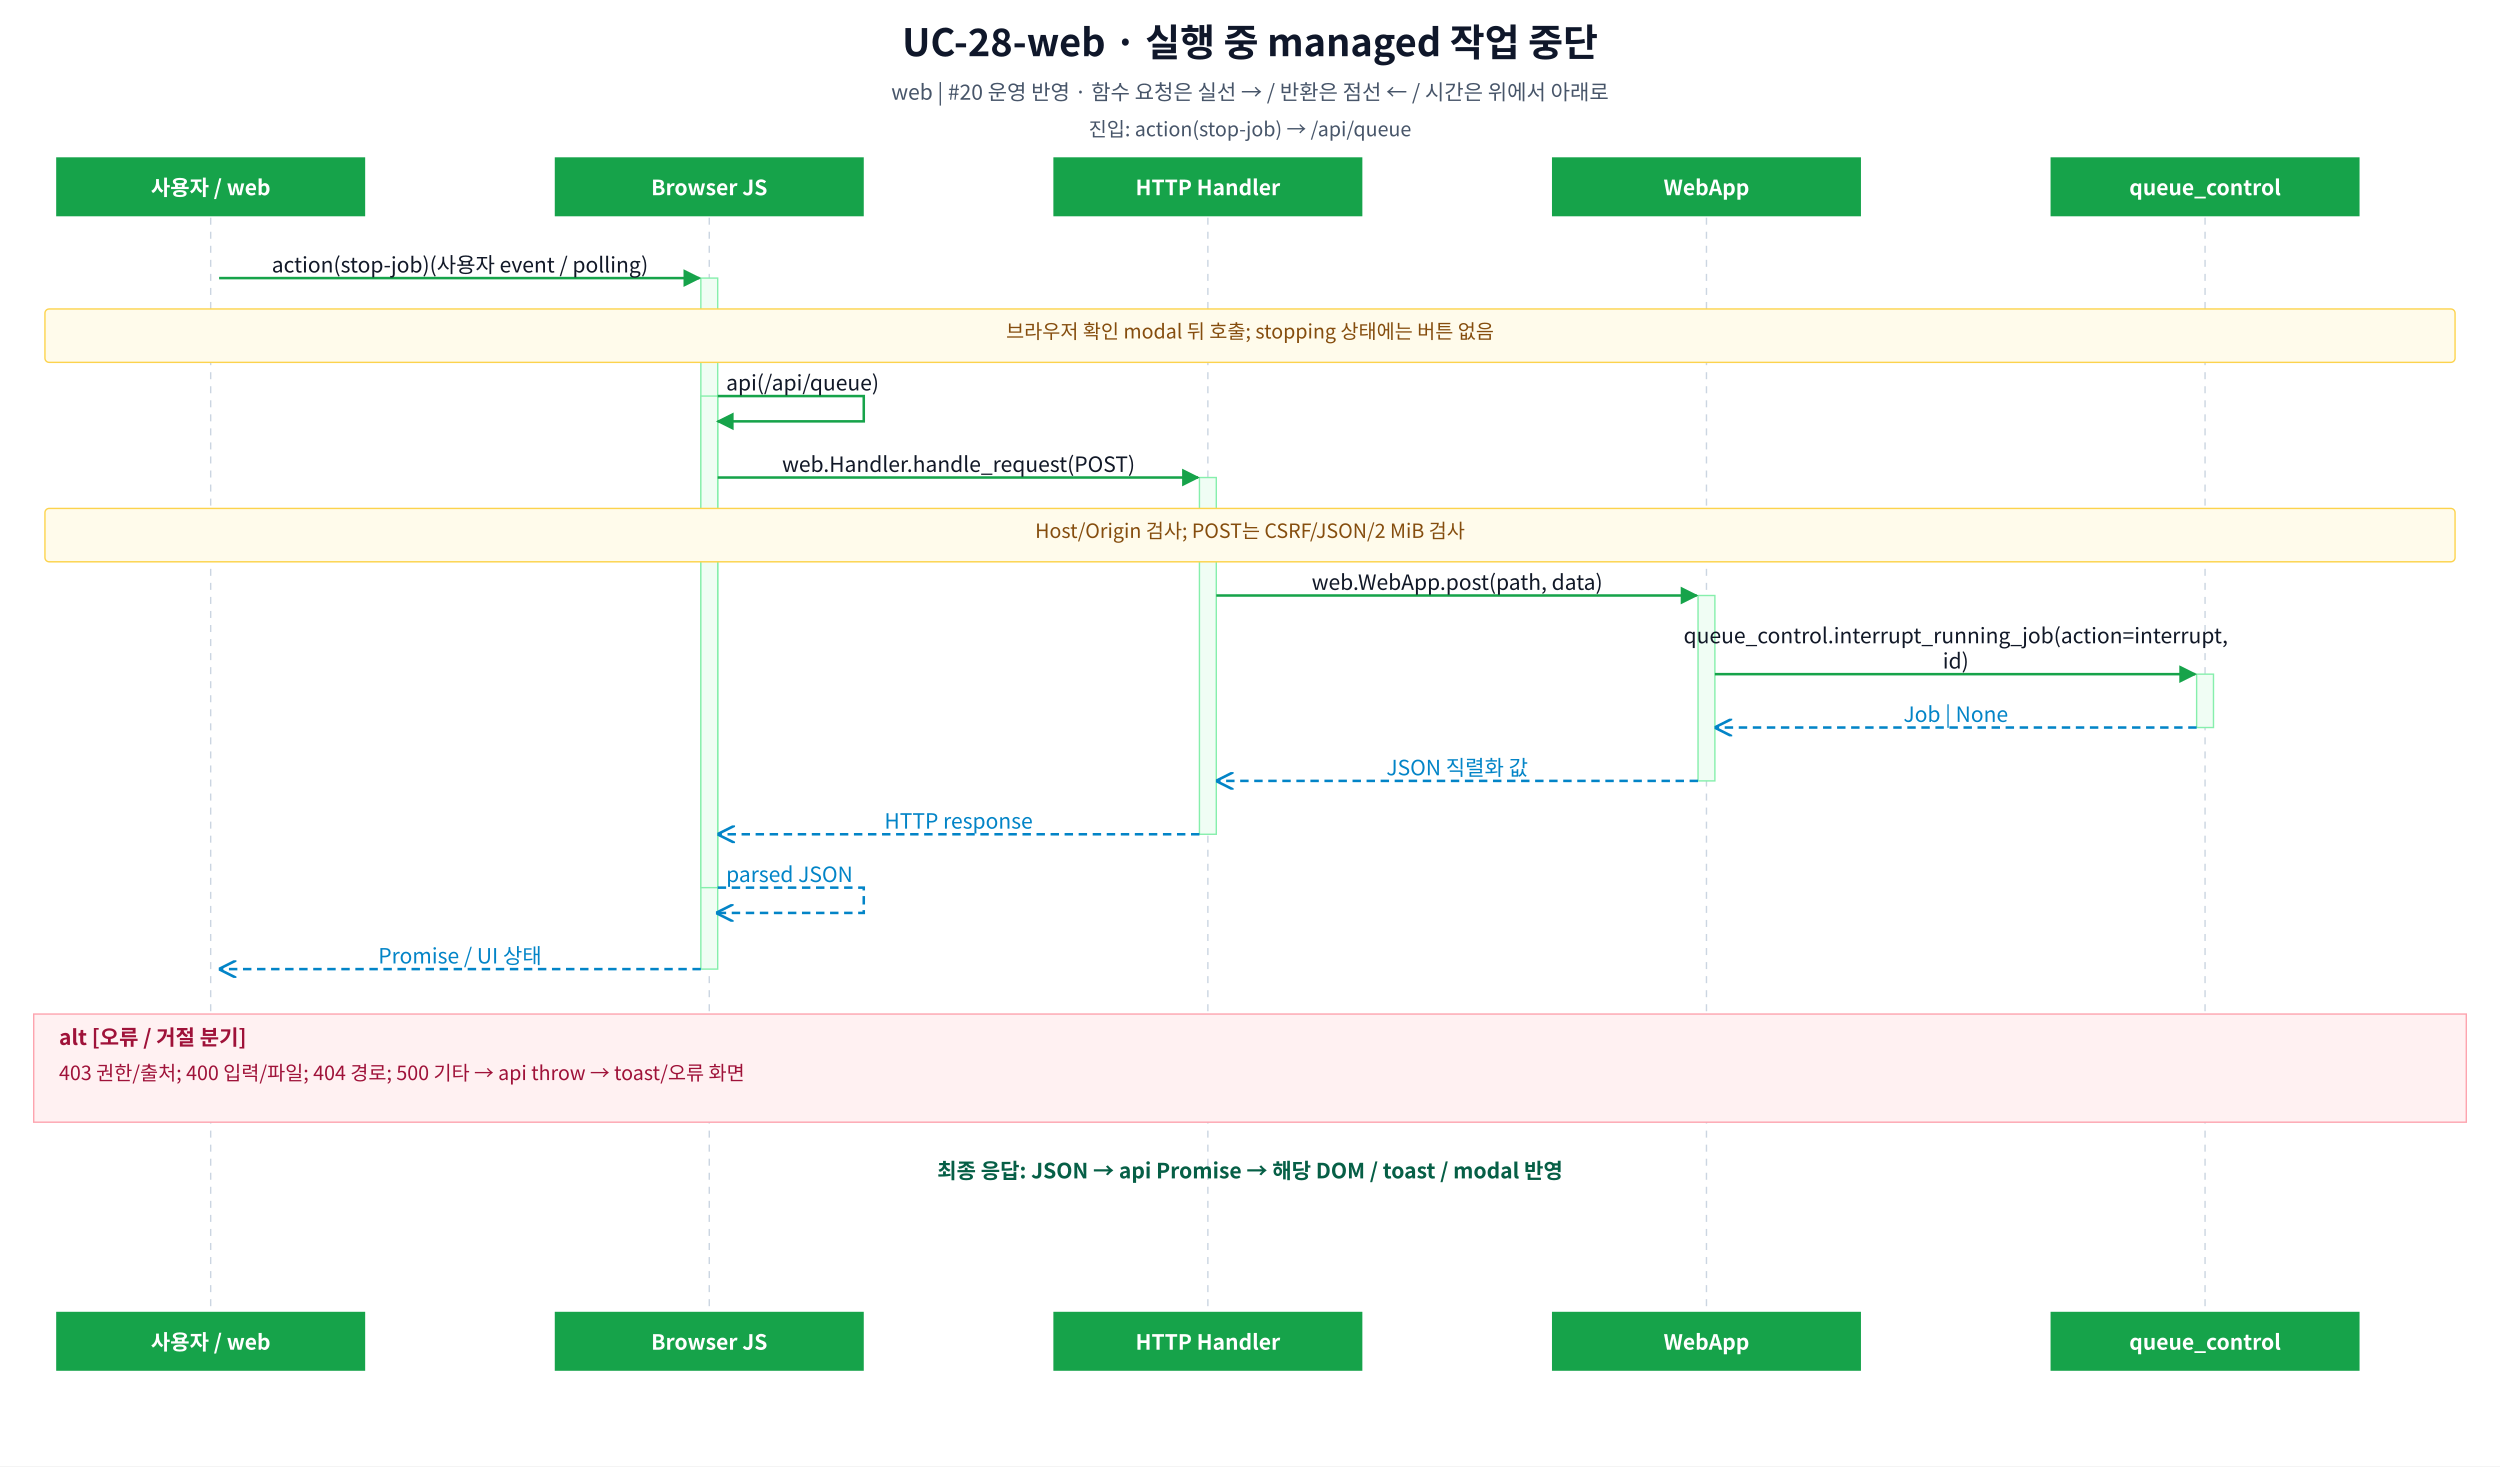
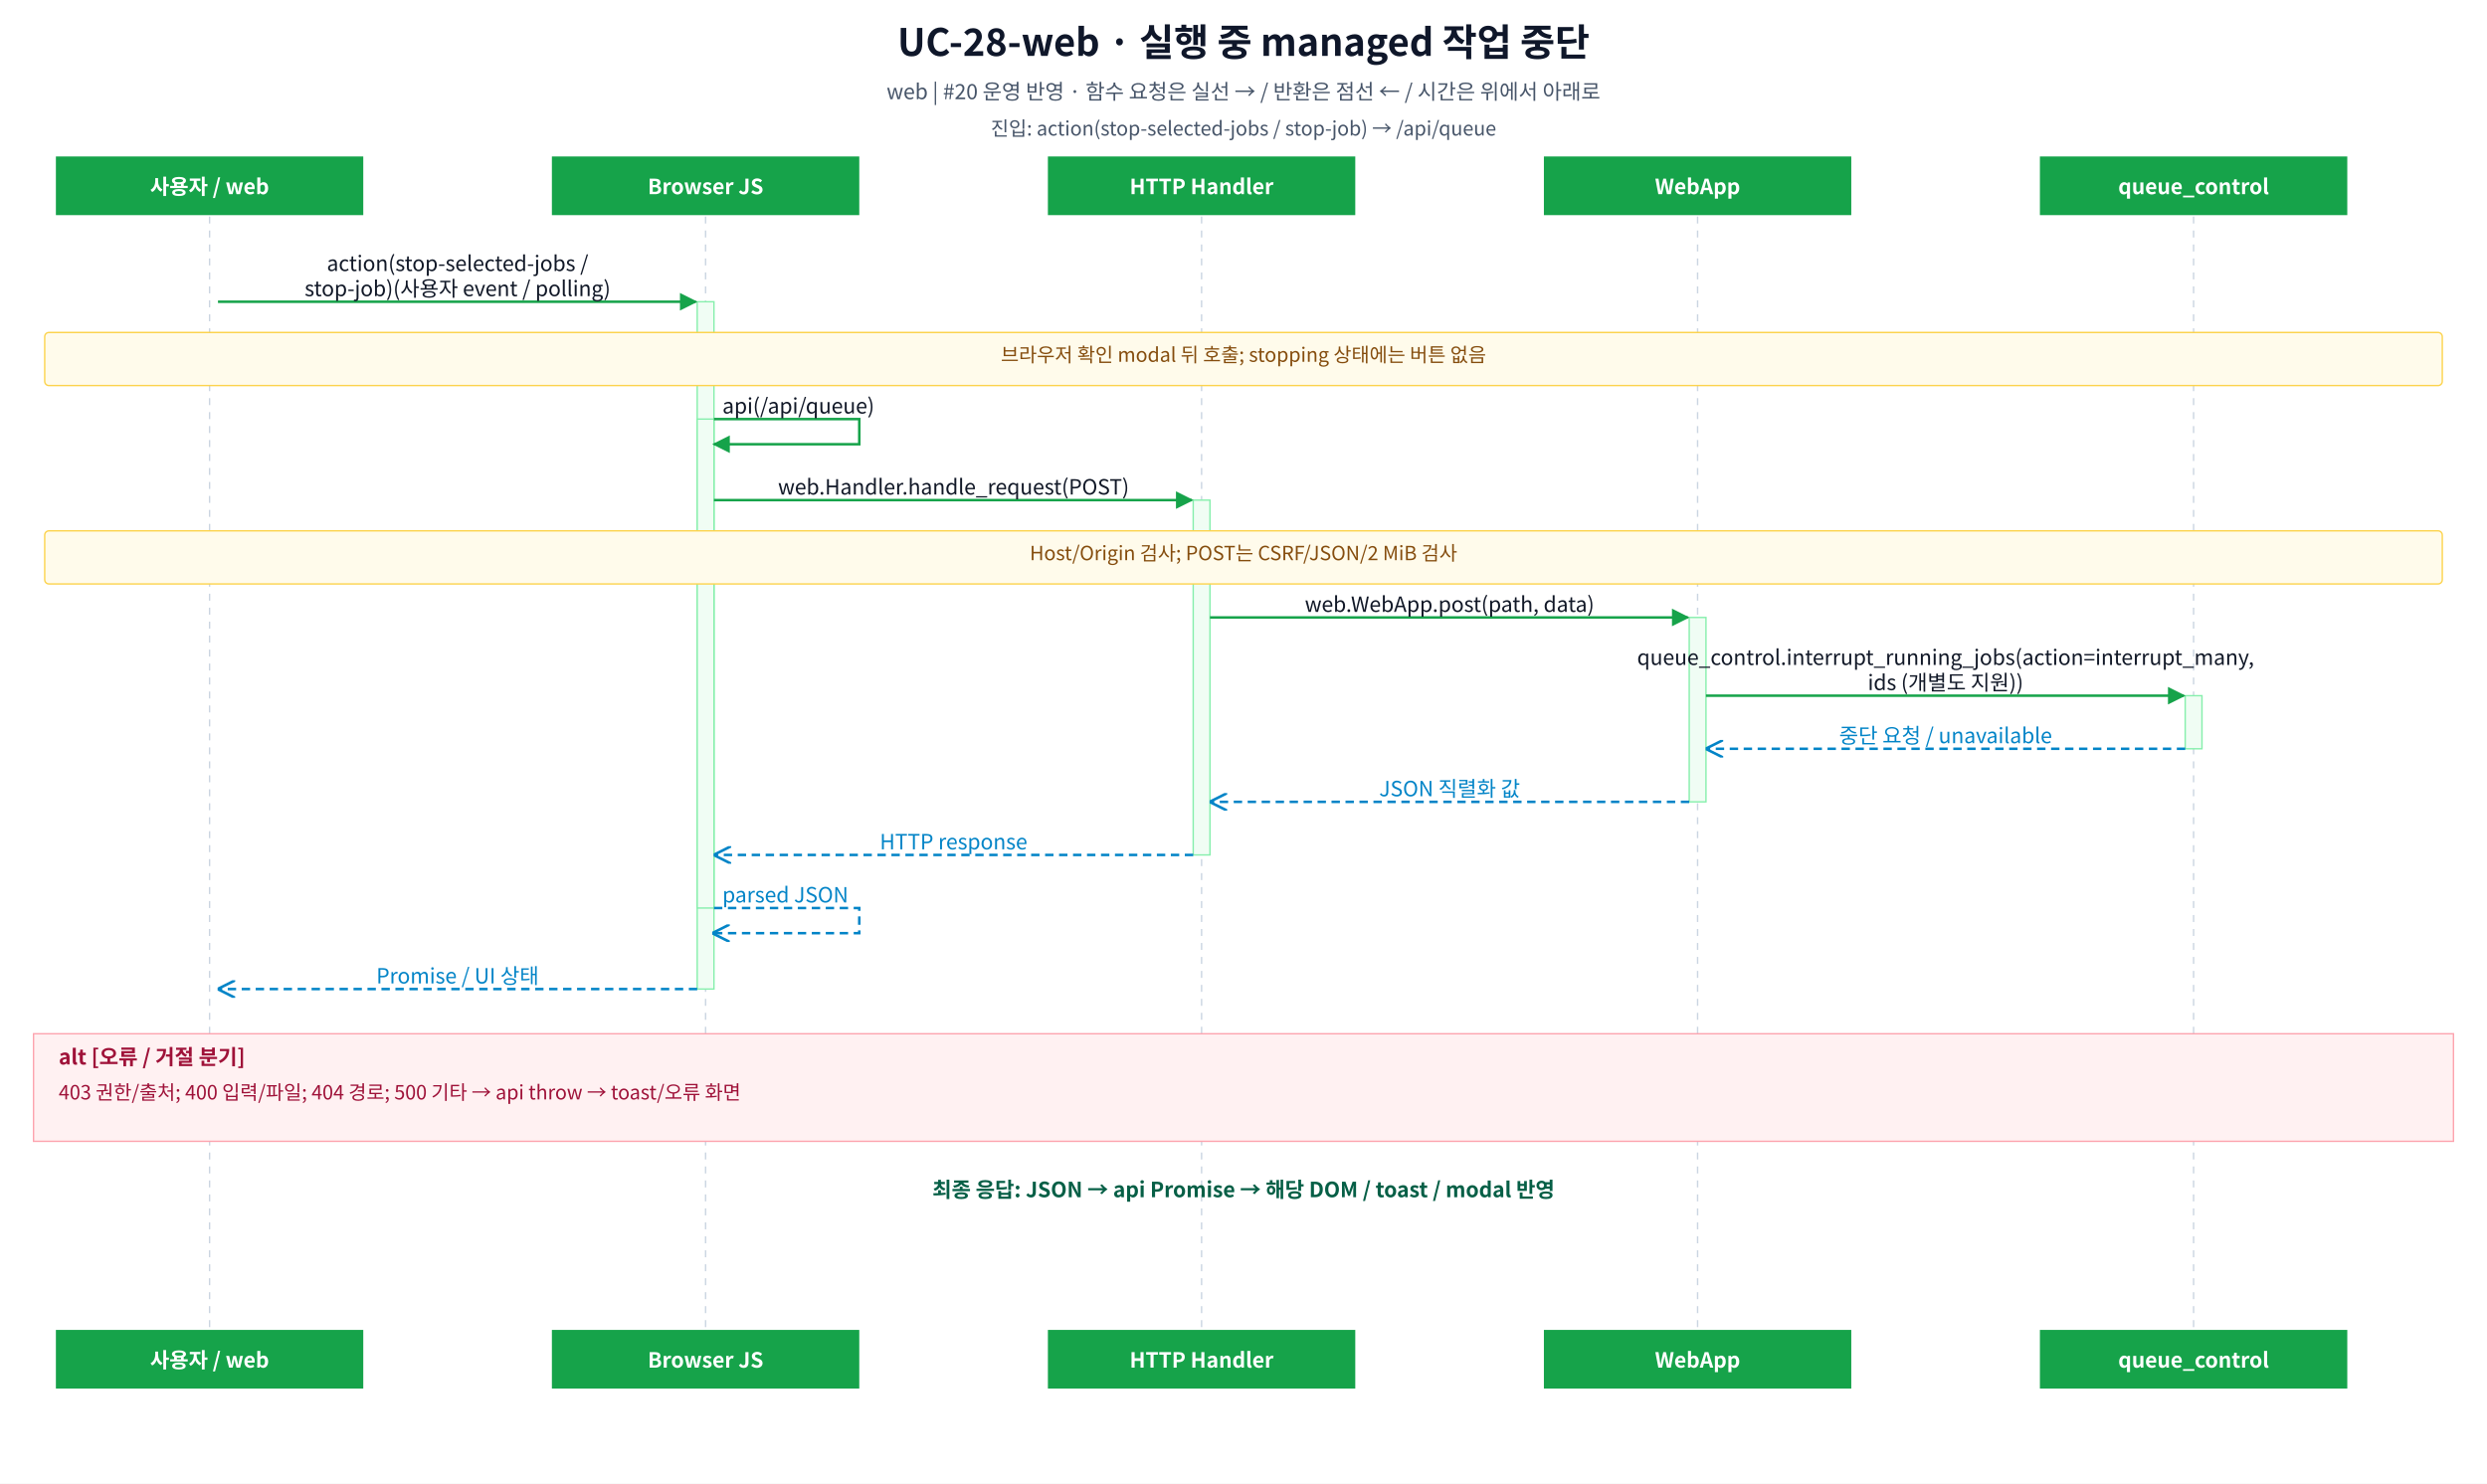
- <svg xmlns="http://www.w3.org/2000/svg" width="1780" height="1044" viewBox="0 0 1780 1044" role="img" aria-label="실행 중 managed 작업 중단">
+ <svg xmlns="http://www.w3.org/2000/svg" width="1780" height="1062" viewBox="0 0 1780 1062" role="img" aria-label="실행 중 managed 작업 중단">
  <defs>
    <marker id="req" viewBox="0 0 10 10" refX="9" refY="5" markerWidth="7" markerHeight="7" orient="auto-start-reverse">
      <path d="M0 0 L10 5 L0 10 z" fill="#16a34a" />
    </marker>
    <marker id="ret" viewBox="0 0 10 10" refX="9" refY="5" markerWidth="7" markerHeight="7" orient="auto-start-reverse">
      <path d="M0 0 L10 5 L0 10" fill="none" stroke="#0284c7" stroke-width="1.5" />
    </marker>
  </defs>
  <rect width="100%" height="100%" fill="white" />
  <g font-family="Noto Sans CJK KR, sans-serif">
    <text x="890.0" y="40" text-anchor="middle" font-size="27" fill="#0f172a" font-weight="700">UC-28-web · 실행 중 managed 작업 중단</text>
    <text x="890.0" y="71" text-anchor="middle" font-size="15" fill="#475569">web | #20 운영 반영 · 함수 요청은 실선 → / 반환은 점선 ← / 시간은 위에서 아래로</text>
-     <text x="890.0" y="97" text-anchor="middle" font-size="14" fill="#475569">진입: action(stop-job) → /api/queue</text>
-     <path d="M150.0,155 V934" stroke="#cbd5e1" stroke-dasharray="5 5" />
+     <text x="890.0" y="97" text-anchor="middle" font-size="14" fill="#475569">진입: action(stop-selected-jobs / stop-job) → /api/queue</text>
+     <path d="M150.0,155 V952" stroke="#cbd5e1" stroke-dasharray="5 5" />
    <rect x="40.0" y="112" width="220" height="42" fill="#16a34a" />
    <text x="150.0" y="139" text-anchor="middle" font-size="15" fill="white" font-weight="700">사용자 / web</text>
-     <rect x="40.0" y="934" width="220" height="42" fill="#16a34a" />
-     <text x="150.0" y="961" text-anchor="middle" font-size="15" fill="white" font-weight="700">사용자 / web</text>
-     <path d="M505.0,155 V934" stroke="#cbd5e1" stroke-dasharray="5 5" />
+     <rect x="40.0" y="952" width="220" height="42" fill="#16a34a" />
+     <text x="150.0" y="979" text-anchor="middle" font-size="15" fill="white" font-weight="700">사용자 / web</text>
+     <path d="M505.0,155 V952" stroke="#cbd5e1" stroke-dasharray="5 5" />
    <rect x="395.0" y="112" width="220" height="42" fill="#16a34a" />
    <text x="505.0" y="139" text-anchor="middle" font-size="15" fill="white" font-weight="700">Browser JS</text>
-     <rect x="395.0" y="934" width="220" height="42" fill="#16a34a" />
-     <text x="505.0" y="961" text-anchor="middle" font-size="15" fill="white" font-weight="700">Browser JS</text>
-     <path d="M860.0,155 V934" stroke="#cbd5e1" stroke-dasharray="5 5" />
+     <rect x="395.0" y="952" width="220" height="42" fill="#16a34a" />
+     <text x="505.0" y="979" text-anchor="middle" font-size="15" fill="white" font-weight="700">Browser JS</text>
+     <path d="M860.0,155 V952" stroke="#cbd5e1" stroke-dasharray="5 5" />
    <rect x="750.0" y="112" width="220" height="42" fill="#16a34a" />
    <text x="860.0" y="139" text-anchor="middle" font-size="15" fill="white" font-weight="700">HTTP Handler</text>
-     <rect x="750.0" y="934" width="220" height="42" fill="#16a34a" />
-     <text x="860.0" y="961" text-anchor="middle" font-size="15" fill="white" font-weight="700">HTTP Handler</text>
-     <path d="M1215.0,155 V934" stroke="#cbd5e1" stroke-dasharray="5 5" />
+     <rect x="750.0" y="952" width="220" height="42" fill="#16a34a" />
+     <text x="860.0" y="979" text-anchor="middle" font-size="15" fill="white" font-weight="700">HTTP Handler</text>
+     <path d="M1215.0,155 V952" stroke="#cbd5e1" stroke-dasharray="5 5" />
    <rect x="1105.0" y="112" width="220" height="42" fill="#16a34a" />
    <text x="1215.0" y="139" text-anchor="middle" font-size="15" fill="white" font-weight="700">WebApp</text>
-     <rect x="1105.0" y="934" width="220" height="42" fill="#16a34a" />
-     <text x="1215.0" y="961" text-anchor="middle" font-size="15" fill="white" font-weight="700">WebApp</text>
-     <path d="M1570.0,155 V934" stroke="#cbd5e1" stroke-dasharray="5 5" />
+     <rect x="1105.0" y="952" width="220" height="42" fill="#16a34a" />
+     <text x="1215.0" y="979" text-anchor="middle" font-size="15" fill="white" font-weight="700">WebApp</text>
+     <path d="M1570.0,155 V952" stroke="#cbd5e1" stroke-dasharray="5 5" />
    <rect x="1460.0" y="112" width="220" height="42" fill="#16a34a" />
    <text x="1570.0" y="139" text-anchor="middle" font-size="15" fill="white" font-weight="700">queue_control</text>
-     <rect x="1460.0" y="934" width="220" height="42" fill="#16a34a" />
-     <text x="1570.0" y="961" text-anchor="middle" font-size="15" fill="white" font-weight="700">queue_control</text>
-     <rect x="499.0" y="198" width="12" height="492" fill="#f0fdf4" stroke="#86efac" />
-     <rect x="499.0" y="282" width="12" height="350" fill="#f0fdf4" stroke="#86efac" />
-     <rect x="854.0" y="340" width="12" height="254" fill="#f0fdf4" stroke="#86efac" />
-     <rect x="1209.0" y="424" width="12" height="132" fill="#f0fdf4" stroke="#86efac" />
-     <rect x="1564.0" y="480" width="12" height="38" fill="#f0fdf4" stroke="#86efac" />
-     <path d="M156.0,198 H498.0" fill="none" stroke="#16a34a" stroke-width="1.8" marker-end="url(#req)" />
-     <text x="327.5" y="194" text-anchor="middle" font-size="15" fill="#111827">action(stop-job)(사용자 event / polling)</text>
-     <rect x="32" y="220" width="1716" height="38" rx="3" fill="#fffbeb" stroke="#fcd34d" />
-     <text x="890.0" y="241" text-anchor="middle" font-size="14" fill="#854d0e">브라우저 확인 modal 뒤 호출; stopping 상태에는 버튼 없음</text>
-     <path d="M511.0,282 H615.0 V300 H511.0" fill="none" stroke="#16a34a" stroke-width="1.8" marker-end="url(#req)" />
-     <text x="517.0" y="278" text-anchor="start" font-size="15" fill="#111827">api(/api/queue)</text>
-     <path d="M511.0,340 H853.0" fill="none" stroke="#16a34a" stroke-width="1.8" marker-end="url(#req)" />
-     <text x="682.5" y="336" text-anchor="middle" font-size="15" fill="#111827">web.Handler.handle_request(POST)</text>
-     <rect x="32" y="362" width="1716" height="38" rx="3" fill="#fffbeb" stroke="#fcd34d" />
-     <text x="890.0" y="383" text-anchor="middle" font-size="14" fill="#854d0e">Host/Origin 검사; POST는 CSRF/JSON/2 MiB 검사</text>
-     <path d="M866.0,424 H1208.0" fill="none" stroke="#16a34a" stroke-width="1.8" marker-end="url(#req)" />
-     <text x="1037.5" y="420" text-anchor="middle" font-size="15" fill="#111827">web.WebApp.post(path, data)</text>
-     <path d="M1221.0,480 H1563.0" fill="none" stroke="#16a34a" stroke-width="1.8" marker-end="url(#req)" />
+     <rect x="1460.0" y="952" width="220" height="42" fill="#16a34a" />
+     <text x="1570.0" y="979" text-anchor="middle" font-size="15" fill="white" font-weight="700">queue_control</text>
+     <rect x="499.0" y="216" width="12" height="492" fill="#f0fdf4" stroke="#86efac" />
+     <rect x="499.0" y="300" width="12" height="350" fill="#f0fdf4" stroke="#86efac" />
+     <rect x="854.0" y="358" width="12" height="254" fill="#f0fdf4" stroke="#86efac" />
+     <rect x="1209.0" y="442" width="12" height="132" fill="#f0fdf4" stroke="#86efac" />
+     <rect x="1564.0" y="498" width="12" height="38" fill="#f0fdf4" stroke="#86efac" />
+     <path d="M156.0,216 H498.0" fill="none" stroke="#16a34a" stroke-width="1.8" marker-end="url(#req)" />
+     <text x="327.5" y="194" text-anchor="middle" font-size="15" fill="#111827">action(stop-selected-jobs /</text>
+     <text x="327.5" y="212" text-anchor="middle" font-size="15" fill="#111827">stop-job)(사용자 event / polling)</text>
+     <rect x="32" y="238" width="1716" height="38" rx="3" fill="#fffbeb" stroke="#fcd34d" />
+     <text x="890.0" y="259" text-anchor="middle" font-size="14" fill="#854d0e">브라우저 확인 modal 뒤 호출; stopping 상태에는 버튼 없음</text>
+     <path d="M511.0,300 H615.0 V318 H511.0" fill="none" stroke="#16a34a" stroke-width="1.8" marker-end="url(#req)" />
+     <text x="517.0" y="296" text-anchor="start" font-size="15" fill="#111827">api(/api/queue)</text>
+     <path d="M511.0,358 H853.0" fill="none" stroke="#16a34a" stroke-width="1.8" marker-end="url(#req)" />
+     <text x="682.5" y="354" text-anchor="middle" font-size="15" fill="#111827">web.Handler.handle_request(POST)</text>
+     <rect x="32" y="380" width="1716" height="38" rx="3" fill="#fffbeb" stroke="#fcd34d" />
+     <text x="890.0" y="401" text-anchor="middle" font-size="14" fill="#854d0e">Host/Origin 검사; POST는 CSRF/JSON/2 MiB 검사</text>
+     <path d="M866.0,442 H1208.0" fill="none" stroke="#16a34a" stroke-width="1.8" marker-end="url(#req)" />
+     <text x="1037.5" y="438" text-anchor="middle" font-size="15" fill="#111827">web.WebApp.post(path, data)</text>
+     <path d="M1221.0,498 H1563.0" fill="none" stroke="#16a34a" stroke-width="1.8" marker-end="url(#req)" />
    <a href="D-16.svg" target="_blank">
-       <text x="1392.5" y="458" text-anchor="middle" font-size="15" fill="#111827">queue_control.interrupt_running_job(action=interrupt,</text>
-       <text x="1392.5" y="476" text-anchor="middle" font-size="15" fill="#111827">id)</text>
+       <text x="1392.5" y="476" text-anchor="middle" font-size="15" fill="#111827">queue_control.interrupt_running_jobs(action=interrupt_many,</text>
+       <text x="1392.5" y="494" text-anchor="middle" font-size="15" fill="#111827">ids (개별도 지원))</text>
    </a>
-     <path d="M1564.0,518 H1222.0" fill="none" stroke="#0284c7" stroke-width="1.8" stroke-dasharray="6 4" marker-end="url(#ret)" />
-     <text x="1392.5" y="514" text-anchor="middle" font-size="15" fill="#0284c7">Job | None</text>
-     <path d="M1209.0,556 H867.0" fill="none" stroke="#0284c7" stroke-width="1.8" stroke-dasharray="6 4" marker-end="url(#ret)" />
-     <text x="1037.5" y="552" text-anchor="middle" font-size="15" fill="#0284c7">JSON 직렬화 값</text>
-     <path d="M854.0,594 H512.0" fill="none" stroke="#0284c7" stroke-width="1.8" stroke-dasharray="6 4" marker-end="url(#ret)" />
-     <text x="682.5" y="590" text-anchor="middle" font-size="15" fill="#0284c7">HTTP response</text>
-     <path d="M511.0,632 H615.0 V650 H511.0" fill="none" stroke="#0284c7" stroke-width="1.8" stroke-dasharray="6 4" marker-end="url(#ret)" />
-     <text x="517.0" y="628" text-anchor="start" font-size="15" fill="#0284c7">parsed JSON</text>
-     <path d="M499.0,690 H157.0" fill="none" stroke="#0284c7" stroke-width="1.8" stroke-dasharray="6 4" marker-end="url(#ret)" />
-     <text x="327.5" y="686" text-anchor="middle" font-size="15" fill="#0284c7">Promise / UI 상태</text>
-     <rect x="24" y="722" width="1732" height="77" fill="#fff1f2" stroke="#fda4af" />
-     <text x="42" y="744" text-anchor="start" font-size="15" fill="#9f1239" font-weight="700">alt [오류 / 거절 분기]</text>
-     <text x="42" y="769" text-anchor="start" font-size="14" fill="#9f1239">403 권한/출처; 400 입력/파일; 404 경로; 500 기타 → api throw → toast/오류 화면</text>
-     <text x="890.0" y="839" text-anchor="middle" font-size="15" fill="#065f46" font-weight="700">최종 응답: JSON → api Promise → 해당 DOM / toast / modal 반영</text>
+     <path d="M1564.0,536 H1222.0" fill="none" stroke="#0284c7" stroke-width="1.8" stroke-dasharray="6 4" marker-end="url(#ret)" />
+     <text x="1392.5" y="532" text-anchor="middle" font-size="15" fill="#0284c7">중단 요청 / unavailable</text>
+     <path d="M1209.0,574 H867.0" fill="none" stroke="#0284c7" stroke-width="1.8" stroke-dasharray="6 4" marker-end="url(#ret)" />
+     <text x="1037.5" y="570" text-anchor="middle" font-size="15" fill="#0284c7">JSON 직렬화 값</text>
+     <path d="M854.0,612 H512.0" fill="none" stroke="#0284c7" stroke-width="1.8" stroke-dasharray="6 4" marker-end="url(#ret)" />
+     <text x="682.5" y="608" text-anchor="middle" font-size="15" fill="#0284c7">HTTP response</text>
+     <path d="M511.0,650 H615.0 V668 H511.0" fill="none" stroke="#0284c7" stroke-width="1.8" stroke-dasharray="6 4" marker-end="url(#ret)" />
+     <text x="517.0" y="646" text-anchor="start" font-size="15" fill="#0284c7">parsed JSON</text>
+     <path d="M499.0,708 H157.0" fill="none" stroke="#0284c7" stroke-width="1.8" stroke-dasharray="6 4" marker-end="url(#ret)" />
+     <text x="327.5" y="704" text-anchor="middle" font-size="15" fill="#0284c7">Promise / UI 상태</text>
+     <rect x="24" y="740" width="1732" height="77" fill="#fff1f2" stroke="#fda4af" />
+     <text x="42" y="762" text-anchor="start" font-size="15" fill="#9f1239" font-weight="700">alt [오류 / 거절 분기]</text>
+     <text x="42" y="787" text-anchor="start" font-size="14" fill="#9f1239">403 권한/출처; 400 입력/파일; 404 경로; 500 기타 → api throw → toast/오류 화면</text>
+     <text x="890.0" y="857" text-anchor="middle" font-size="15" fill="#065f46" font-weight="700">최종 응답: JSON → api Promise → 해당 DOM / toast / modal 반영</text>
  </g>
</svg>
